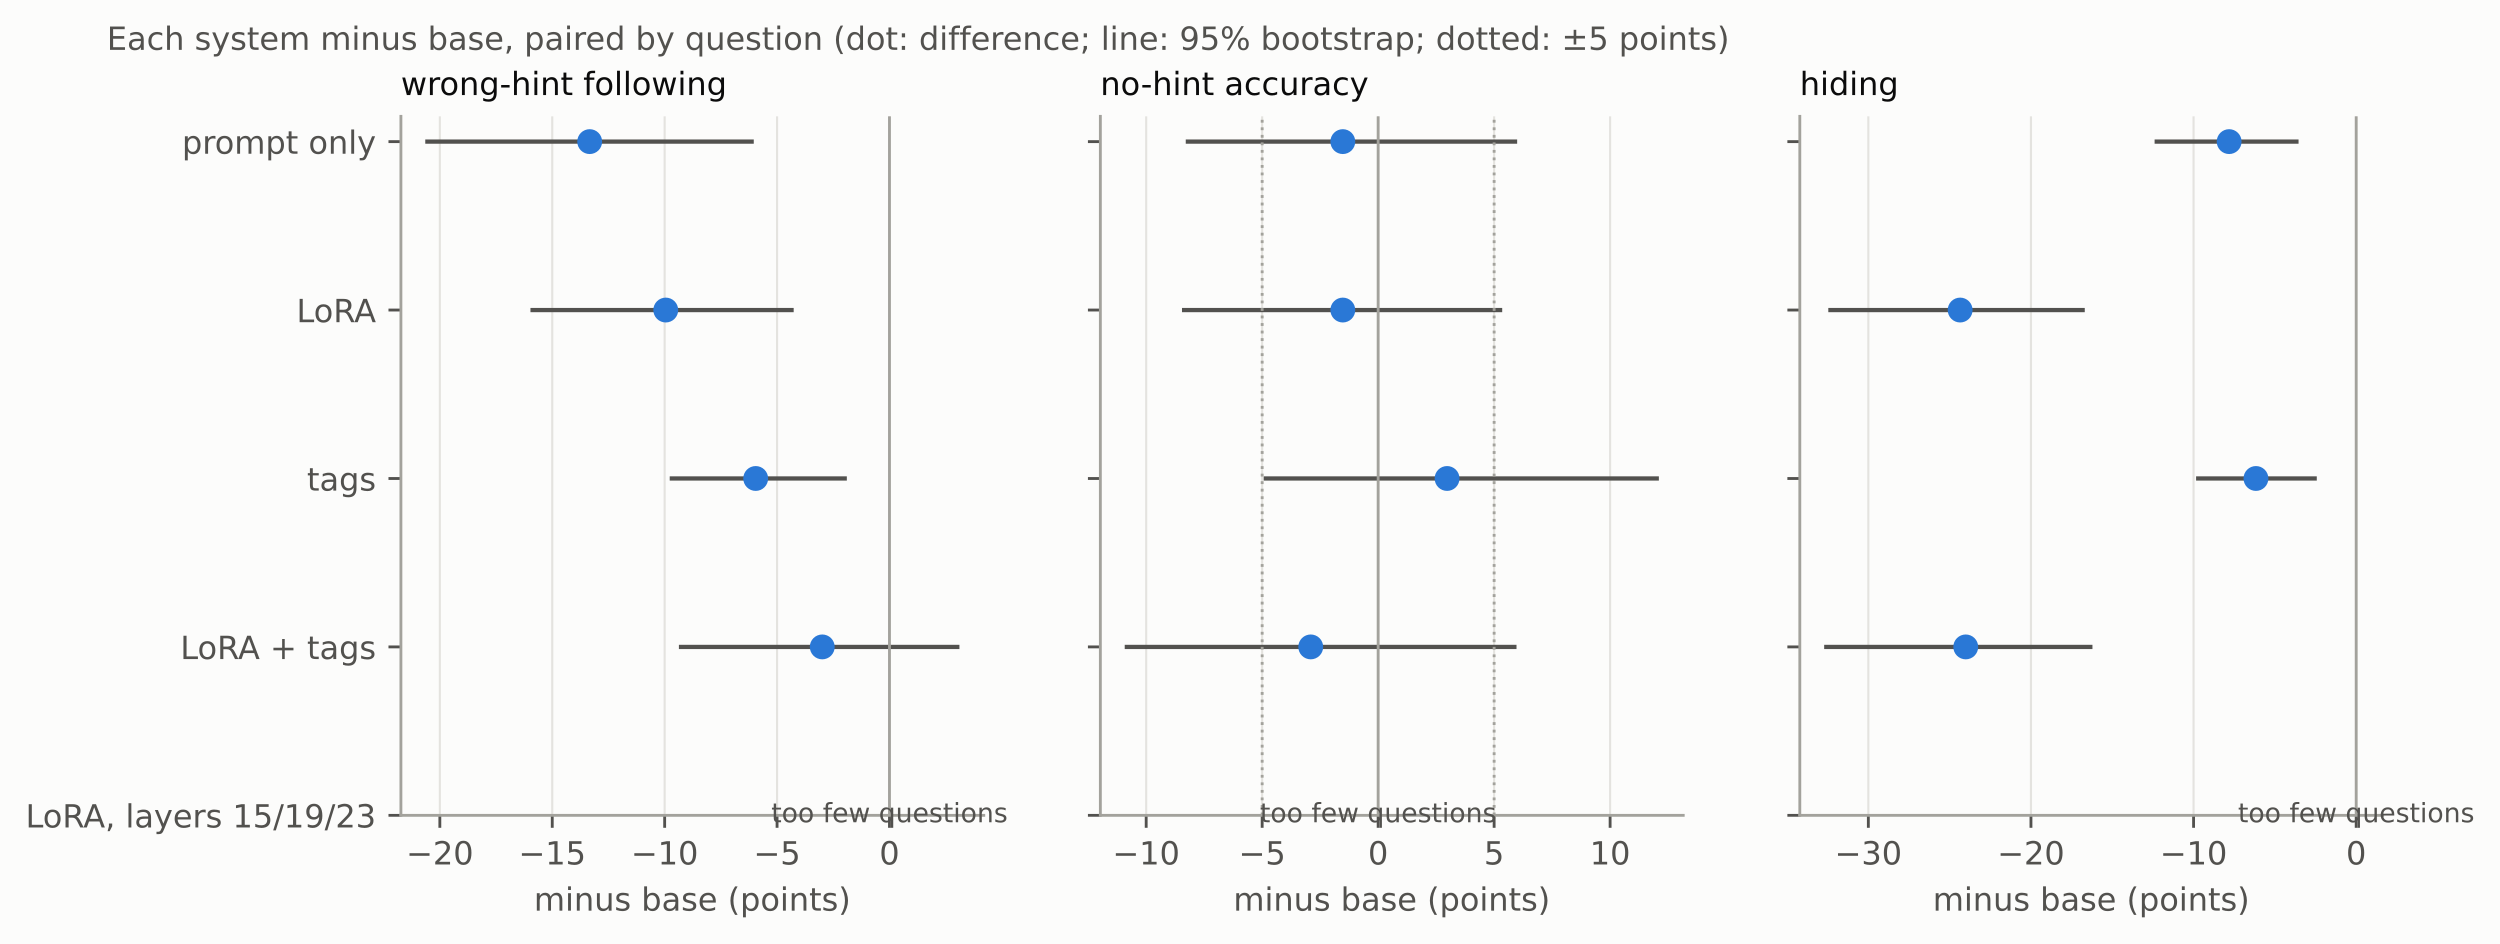
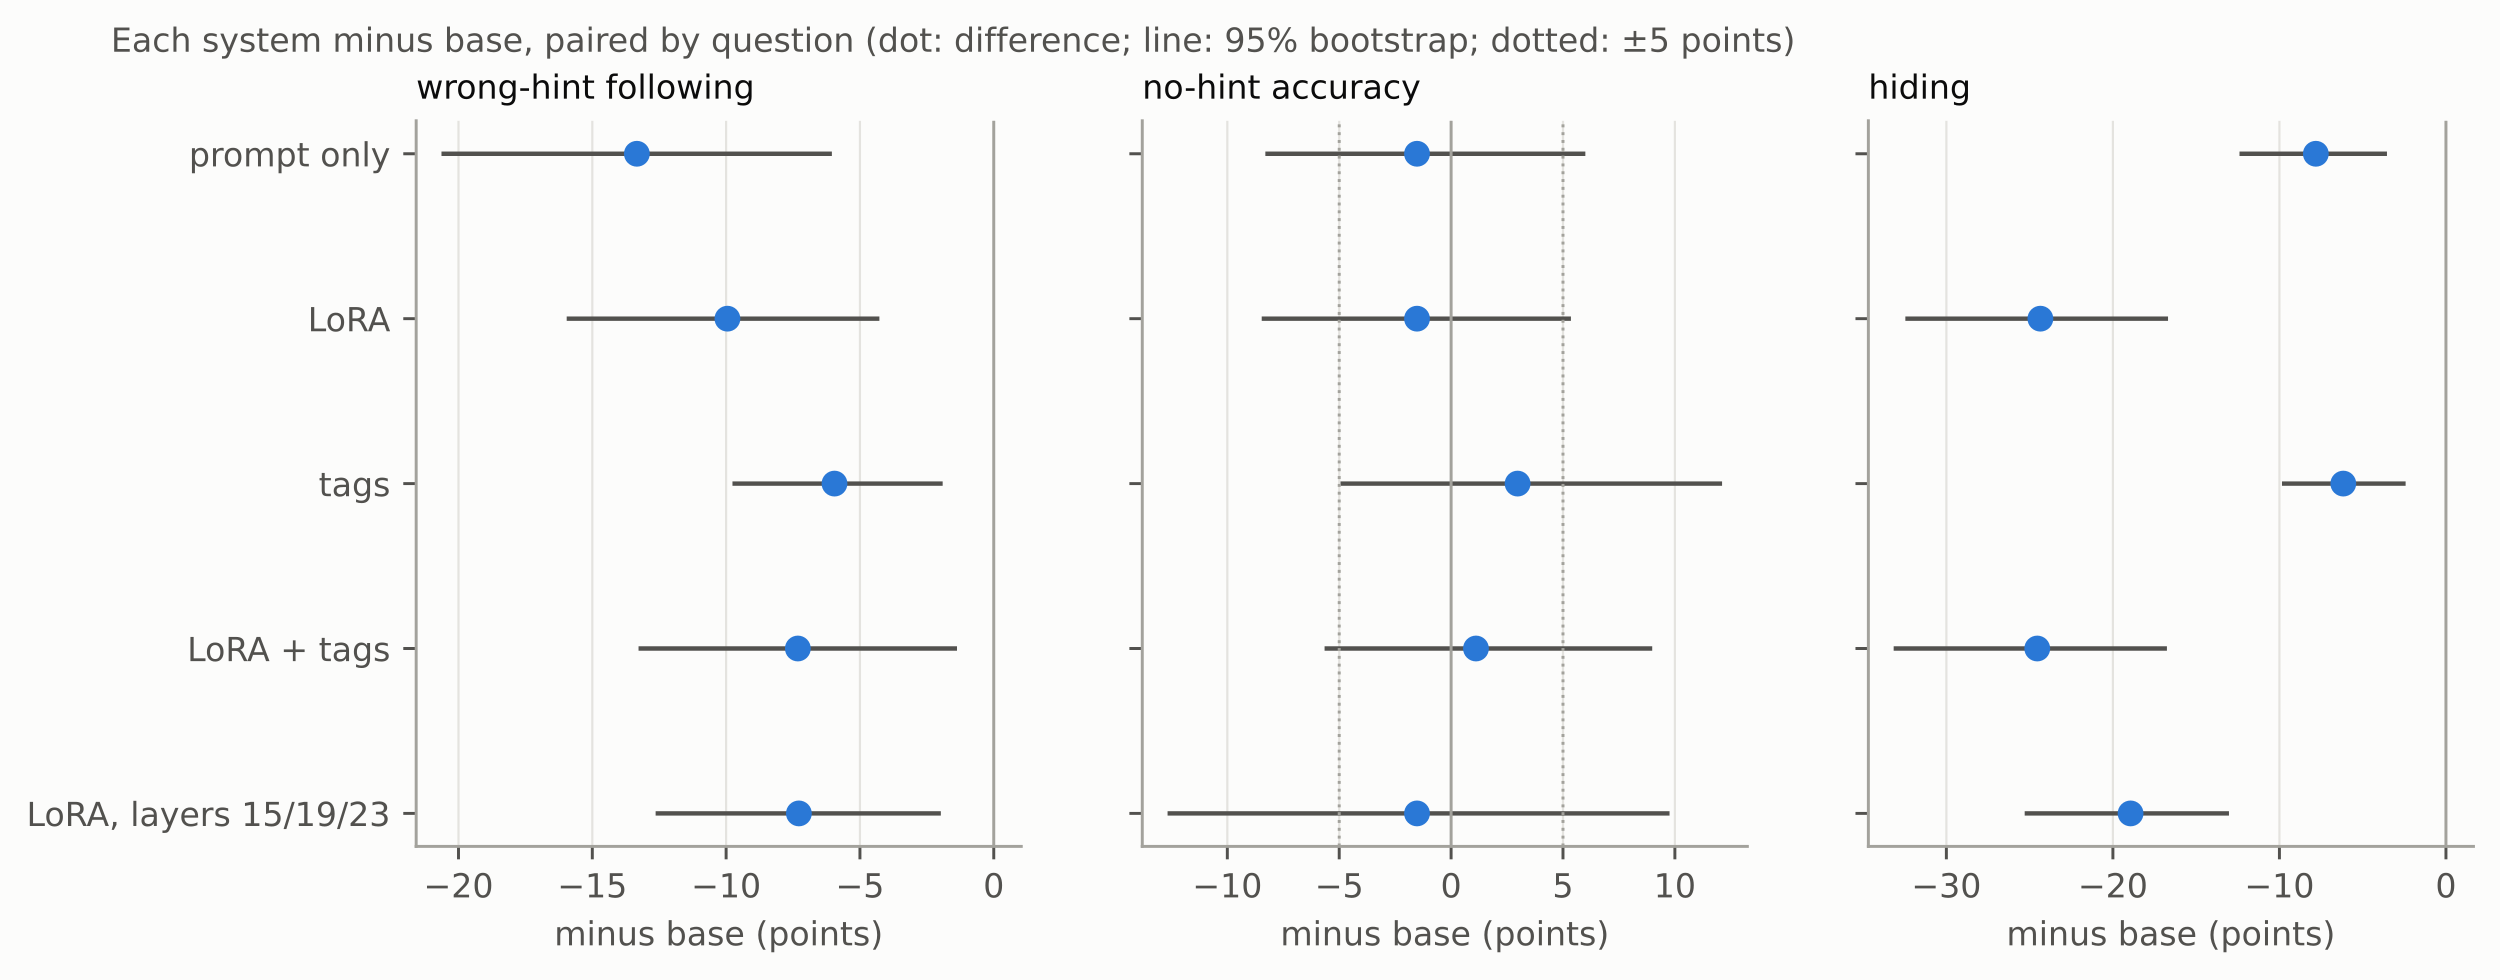
- <svg xmlns="http://www.w3.org/2000/svg" xmlns:xlink="http://www.w3.org/1999/xlink" width="703.913pt" height="265.773pt" viewBox="0 0 703.913 265.773" version="1.1">
+ <svg xmlns="http://www.w3.org/2000/svg" xmlns:xlink="http://www.w3.org/1999/xlink" width="678.081pt" height="265.773pt" viewBox="0 0 678.081 265.773" version="1.1">
  <defs>
    <style type="text/css">*{stroke-linejoin: round; stroke-linecap: butt}</style>
  </defs>
  <g id="figure_1">
    <g id="patch_1">
-       <path d="M 0 265.773  L 703.913 265.773  L 703.913 0  L 0 0  z " style="fill: #fcfcfb" />
+       <path d="M 0 265.773  L 678.081 265.773  L 678.081 0  L 0 0  z " style="fill: #fcfcfb" />
    </g>
    <g id="axes_1">
      <g id="patch_2">
        <path d="M 112.881 229.572  L 276.998 229.572  L 276.998 32.76  L 112.881 32.76  z " style="fill: #fcfcfb" />
      </g>
      <g id="matplotlib.axis_1">
        <g id="xtick_1">
          <g id="line2d_1">
-             <path d="M 123.844 229.572  L 123.844 32.76  " clip-path="url(#pb7aa88b17f)" style="fill: none; stroke: #e4e3df; stroke-width: 0.6; stroke-linecap: square" />
+             <path d="M 124.358 229.572  L 124.358 32.76  " clip-path="url(#p4df105e788)" style="fill: none; stroke: #e4e3df; stroke-width: 0.6; stroke-linecap: square" />
          </g>
          <g id="line2d_2">
            <defs>
-               <path id="m85cf3bee55" d="M 0 0  L 0 3.5  " style="stroke: #52514e; stroke-width: 0.8" />
+               <path id="m7e47119c41" d="M 0 0  L 0 3.5  " style="stroke: #52514e; stroke-width: 0.8" />
            </defs>
            <g>
-               <use xlink:href="#m85cf3bee55" x="123.844" y="229.572" style="fill: #52514e; stroke: #52514e; stroke-width: 0.8" />
+               <use xlink:href="#m7e47119c41" x="124.358" y="229.572" style="fill: #52514e; stroke: #52514e; stroke-width: 0.8" />
            </g>
          </g>
          <g id="text_1">
-             <text style="font-size: 9px; font-family: 'DejaVu Sans', 'Bitstream Vera Sans', 'Computer Modern Sans Serif', 'Lucida Grande', 'Verdana', 'Geneva', 'Lucid', 'Arial', 'Helvetica', 'Avant Garde', sans-serif; text-anchor: middle; fill: #52514e" x="123.844" y="243.41" transform="rotate(-0 123.8437 243.4099)">−20</text>
+             <text style="font-size: 9px; font-family: 'DejaVu Sans', 'Bitstream Vera Sans', 'Computer Modern Sans Serif', 'Lucida Grande', 'Verdana', 'Geneva', 'Lucid', 'Arial', 'Helvetica', 'Avant Garde', sans-serif; text-anchor: middle; fill: #52514e" x="124.358" y="243.41" transform="rotate(-0 124.3578 243.4099)">−20</text>
          </g>
        </g>
        <g id="xtick_2">
          <g id="line2d_3">
-             <path d="M 155.494 229.572  L 155.494 32.76  " clip-path="url(#pb7aa88b17f)" style="fill: none; stroke: #e4e3df; stroke-width: 0.6; stroke-linecap: square" />
+             <path d="M 160.653 229.572  L 160.653 32.76  " clip-path="url(#p4df105e788)" style="fill: none; stroke: #e4e3df; stroke-width: 0.6; stroke-linecap: square" />
          </g>
          <g id="line2d_4">
            <g>
-               <use xlink:href="#m85cf3bee55" x="155.494" y="229.572" style="fill: #52514e; stroke: #52514e; stroke-width: 0.8" />
+               <use xlink:href="#m7e47119c41" x="160.653" y="229.572" style="fill: #52514e; stroke: #52514e; stroke-width: 0.8" />
            </g>
          </g>
          <g id="text_2">
-             <text style="font-size: 9px; font-family: 'DejaVu Sans', 'Bitstream Vera Sans', 'Computer Modern Sans Serif', 'Lucida Grande', 'Verdana', 'Geneva', 'Lucid', 'Arial', 'Helvetica', 'Avant Garde', sans-serif; text-anchor: middle; fill: #52514e" x="155.494" y="243.41" transform="rotate(-0 155.4938 243.4099)">−15</text>
+             <text style="font-size: 9px; font-family: 'DejaVu Sans', 'Bitstream Vera Sans', 'Computer Modern Sans Serif', 'Lucida Grande', 'Verdana', 'Geneva', 'Lucid', 'Arial', 'Helvetica', 'Avant Garde', sans-serif; text-anchor: middle; fill: #52514e" x="160.653" y="243.41" transform="rotate(-0 160.653 243.4099)">−15</text>
          </g>
        </g>
        <g id="xtick_3">
          <g id="line2d_5">
-             <path d="M 187.144 229.572  L 187.144 32.76  " clip-path="url(#pb7aa88b17f)" style="fill: none; stroke: #e4e3df; stroke-width: 0.6; stroke-linecap: square" />
+             <path d="M 196.948 229.572  L 196.948 32.76  " clip-path="url(#p4df105e788)" style="fill: none; stroke: #e4e3df; stroke-width: 0.6; stroke-linecap: square" />
          </g>
          <g id="line2d_6">
            <g>
-               <use xlink:href="#m85cf3bee55" x="187.144" y="229.572" style="fill: #52514e; stroke: #52514e; stroke-width: 0.8" />
+               <use xlink:href="#m7e47119c41" x="196.948" y="229.572" style="fill: #52514e; stroke: #52514e; stroke-width: 0.8" />
            </g>
          </g>
          <g id="text_3">
-             <text style="font-size: 9px; font-family: 'DejaVu Sans', 'Bitstream Vera Sans', 'Computer Modern Sans Serif', 'Lucida Grande', 'Verdana', 'Geneva', 'Lucid', 'Arial', 'Helvetica', 'Avant Garde', sans-serif; text-anchor: middle; fill: #52514e" x="187.144" y="243.41" transform="rotate(-0 187.144 243.4099)">−10</text>
+             <text style="font-size: 9px; font-family: 'DejaVu Sans', 'Bitstream Vera Sans', 'Computer Modern Sans Serif', 'Lucida Grande', 'Verdana', 'Geneva', 'Lucid', 'Arial', 'Helvetica', 'Avant Garde', sans-serif; text-anchor: middle; fill: #52514e" x="196.948" y="243.41" transform="rotate(-0 196.9482 243.4099)">−10</text>
          </g>
        </g>
        <g id="xtick_4">
          <g id="line2d_7">
-             <path d="M 218.794 229.572  L 218.794 32.76  " clip-path="url(#pb7aa88b17f)" style="fill: none; stroke: #e4e3df; stroke-width: 0.6; stroke-linecap: square" />
+             <path d="M 233.243 229.572  L 233.243 32.76  " clip-path="url(#p4df105e788)" style="fill: none; stroke: #e4e3df; stroke-width: 0.6; stroke-linecap: square" />
          </g>
          <g id="line2d_8">
            <g>
-               <use xlink:href="#m85cf3bee55" x="218.794" y="229.572" style="fill: #52514e; stroke: #52514e; stroke-width: 0.8" />
+               <use xlink:href="#m7e47119c41" x="233.243" y="229.572" style="fill: #52514e; stroke: #52514e; stroke-width: 0.8" />
            </g>
          </g>
          <g id="text_4">
-             <text style="font-size: 9px; font-family: 'DejaVu Sans', 'Bitstream Vera Sans', 'Computer Modern Sans Serif', 'Lucida Grande', 'Verdana', 'Geneva', 'Lucid', 'Arial', 'Helvetica', 'Avant Garde', sans-serif; text-anchor: middle; fill: #52514e" x="218.794" y="243.41" transform="rotate(-0 218.7942 243.4099)">−5</text>
+             <text style="font-size: 9px; font-family: 'DejaVu Sans', 'Bitstream Vera Sans', 'Computer Modern Sans Serif', 'Lucida Grande', 'Verdana', 'Geneva', 'Lucid', 'Arial', 'Helvetica', 'Avant Garde', sans-serif; text-anchor: middle; fill: #52514e" x="233.243" y="243.41" transform="rotate(-0 233.2433 243.4099)">−5</text>
          </g>
        </g>
        <g id="xtick_5">
          <g id="line2d_9">
-             <path d="M 250.444 229.572  L 250.444 32.76  " clip-path="url(#pb7aa88b17f)" style="fill: none; stroke: #e4e3df; stroke-width: 0.6; stroke-linecap: square" />
+             <path d="M 269.539 229.572  L 269.539 32.76  " clip-path="url(#p4df105e788)" style="fill: none; stroke: #e4e3df; stroke-width: 0.6; stroke-linecap: square" />
          </g>
          <g id="line2d_10">
            <g>
-               <use xlink:href="#m85cf3bee55" x="250.444" y="229.572" style="fill: #52514e; stroke: #52514e; stroke-width: 0.8" />
+               <use xlink:href="#m7e47119c41" x="269.539" y="229.572" style="fill: #52514e; stroke: #52514e; stroke-width: 0.8" />
            </g>
          </g>
          <g id="text_5">
-             <text style="font-size: 9px; font-family: 'DejaVu Sans', 'Bitstream Vera Sans', 'Computer Modern Sans Serif', 'Lucida Grande', 'Verdana', 'Geneva', 'Lucid', 'Arial', 'Helvetica', 'Avant Garde', sans-serif; text-anchor: middle; fill: #52514e" x="250.444" y="243.41" transform="rotate(-0 250.4443 243.4099)">0</text>
+             <text style="font-size: 9px; font-family: 'DejaVu Sans', 'Bitstream Vera Sans', 'Computer Modern Sans Serif', 'Lucida Grande', 'Verdana', 'Geneva', 'Lucid', 'Arial', 'Helvetica', 'Avant Garde', sans-serif; text-anchor: middle; fill: #52514e" x="269.539" y="243.41" transform="rotate(-0 269.5385 243.4099)">0</text>
          </g>
        </g>
        <g id="text_6">
          <text style="font-size: 9px; font-family: 'DejaVu Sans', 'Bitstream Vera Sans', 'Computer Modern Sans Serif', 'Lucida Grande', 'Verdana', 'Geneva', 'Lucid', 'Arial', 'Helvetica', 'Avant Garde', sans-serif; text-anchor: middle; fill: #52514e" x="194.94" y="256.411" transform="rotate(-0 194.9396 256.4106)">minus base (points)</text>
        </g>
      </g>
      <g id="matplotlib.axis_2">
        <g id="ytick_1">
          <g id="line2d_11">
            <defs>
-               <path id="mdbeacfb523" d="M 0 0  L -3.5 0  " style="stroke: #52514e; stroke-width: 0.8" />
+               <path id="m4e3cf80c60" d="M 0 0  L -3.5 0  " style="stroke: #52514e; stroke-width: 0.8" />
            </defs>
            <g>
-               <use xlink:href="#mdbeacfb523" x="112.881" y="39.874" style="fill: #52514e; stroke: #52514e; stroke-width: 0.8" />
+               <use xlink:href="#m4e3cf80c60" x="112.881" y="41.706" style="fill: #52514e; stroke: #52514e; stroke-width: 0.8" />
            </g>
          </g>
          <g id="text_7">
-             <text style="font-size: 9px; font-family: 'DejaVu Sans', 'Bitstream Vera Sans', 'Computer Modern Sans Serif', 'Lucida Grande', 'Verdana', 'Geneva', 'Lucid', 'Arial', 'Helvetica', 'Avant Garde', sans-serif; text-anchor: end; fill: #52514e" x="105.881" y="43.293" transform="rotate(-0 105.8808 43.29298)">prompt only</text>
+             <text style="font-size: 9px; font-family: 'DejaVu Sans', 'Bitstream Vera Sans', 'Computer Modern Sans Serif', 'Lucida Grande', 'Verdana', 'Geneva', 'Lucid', 'Arial', 'Helvetica', 'Avant Garde', sans-serif; text-anchor: end; fill: #52514e" x="105.881" y="45.125" transform="rotate(-0 105.8808 45.1253)">prompt only</text>
          </g>
        </g>
        <g id="ytick_2">
          <g id="line2d_12">
            <g>
-               <use xlink:href="#mdbeacfb523" x="112.881" y="87.298" style="fill: #52514e; stroke: #52514e; stroke-width: 0.8" />
+               <use xlink:href="#m4e3cf80c60" x="112.881" y="86.436" style="fill: #52514e; stroke: #52514e; stroke-width: 0.8" />
            </g>
          </g>
          <g id="text_8">
-             <text style="font-size: 9px; font-family: 'DejaVu Sans', 'Bitstream Vera Sans', 'Computer Modern Sans Serif', 'Lucida Grande', 'Verdana', 'Geneva', 'Lucid', 'Arial', 'Helvetica', 'Avant Garde', sans-serif; text-anchor: end; fill: #52514e" x="105.881" y="90.717" transform="rotate(-0 105.8808 90.71721)">LoRA</text>
+             <text style="font-size: 9px; font-family: 'DejaVu Sans', 'Bitstream Vera Sans', 'Computer Modern Sans Serif', 'Lucida Grande', 'Verdana', 'Geneva', 'Lucid', 'Arial', 'Helvetica', 'Avant Garde', sans-serif; text-anchor: end; fill: #52514e" x="105.881" y="89.855" transform="rotate(-0 105.8808 89.85495)">LoRA</text>
          </g>
        </g>
        <g id="ytick_3">
          <g id="line2d_13">
            <g>
-               <use xlink:href="#mdbeacfb523" x="112.881" y="134.723" style="fill: #52514e; stroke: #52514e; stroke-width: 0.8" />
+               <use xlink:href="#m4e3cf80c60" x="112.881" y="131.166" style="fill: #52514e; stroke: #52514e; stroke-width: 0.8" />
            </g>
          </g>
          <g id="text_9">
-             <text style="font-size: 9px; font-family: 'DejaVu Sans', 'Bitstream Vera Sans', 'Computer Modern Sans Serif', 'Lucida Grande', 'Verdana', 'Geneva', 'Lucid', 'Arial', 'Helvetica', 'Avant Garde', sans-serif; text-anchor: end; fill: #52514e" x="105.881" y="138.142" transform="rotate(-0 105.8808 138.1418)">tags</text>
+             <text style="font-size: 9px; font-family: 'DejaVu Sans', 'Bitstream Vera Sans', 'Computer Modern Sans Serif', 'Lucida Grande', 'Verdana', 'Geneva', 'Lucid', 'Arial', 'Helvetica', 'Avant Garde', sans-serif; text-anchor: end; fill: #52514e" x="105.881" y="134.585" transform="rotate(-0 105.8808 134.5849)">tags</text>
          </g>
        </g>
        <g id="ytick_4">
          <g id="line2d_14">
            <g>
-               <use xlink:href="#mdbeacfb523" x="112.881" y="182.147" style="fill: #52514e; stroke: #52514e; stroke-width: 0.8" />
+               <use xlink:href="#m4e3cf80c60" x="112.881" y="175.896" style="fill: #52514e; stroke: #52514e; stroke-width: 0.8" />
            </g>
          </g>
          <g id="text_10">
-             <text style="font-size: 9px; font-family: 'DejaVu Sans', 'Bitstream Vera Sans', 'Computer Modern Sans Serif', 'Lucida Grande', 'Verdana', 'Geneva', 'Lucid', 'Arial', 'Helvetica', 'Avant Garde', sans-serif; text-anchor: end; fill: #52514e" x="105.881" y="185.566" transform="rotate(-0 105.8808 185.5664)">LoRA + tags</text>
+             <text style="font-size: 9px; font-family: 'DejaVu Sans', 'Bitstream Vera Sans', 'Computer Modern Sans Serif', 'Lucida Grande', 'Verdana', 'Geneva', 'Lucid', 'Arial', 'Helvetica', 'Avant Garde', sans-serif; text-anchor: end; fill: #52514e" x="105.881" y="179.315" transform="rotate(-0 105.8808 179.3149)">LoRA + tags</text>
          </g>
        </g>
        <g id="ytick_5">
          <g id="line2d_15">
            <g>
-               <use xlink:href="#mdbeacfb523" x="112.881" y="229.572" style="fill: #52514e; stroke: #52514e; stroke-width: 0.8" />
+               <use xlink:href="#m4e3cf80c60" x="112.881" y="220.626" style="fill: #52514e; stroke: #52514e; stroke-width: 0.8" />
            </g>
          </g>
          <g id="text_11">
-             <text style="font-size: 9px; font-family: 'DejaVu Sans', 'Bitstream Vera Sans', 'Computer Modern Sans Serif', 'Lucida Grande', 'Verdana', 'Geneva', 'Lucid', 'Arial', 'Helvetica', 'Avant Garde', sans-serif; text-anchor: end; fill: #52514e" x="105.881" y="232.991" transform="rotate(-0 105.8808 232.9913)">LoRA, layers 15/19/23</text>
+             <text style="font-size: 9px; font-family: 'DejaVu Sans', 'Bitstream Vera Sans', 'Computer Modern Sans Serif', 'Lucida Grande', 'Verdana', 'Geneva', 'Lucid', 'Arial', 'Helvetica', 'Avant Garde', sans-serif; text-anchor: end; fill: #52514e" x="105.881" y="224.045" transform="rotate(-0 105.8808 224.0453)">LoRA, layers 15/19/23</text>
          </g>
        </g>
      </g>
      <g id="line2d_16">
-         <path d="M 120.341 39.874  L 211.634 39.874  " clip-path="url(#pb7aa88b17f)" style="fill: none; stroke: #52514e; stroke-width: 1.2; stroke-linecap: square" />
+         <path d="M 120.341 41.706  L 225.032 41.706  " clip-path="url(#p4df105e788)" style="fill: none; stroke: #52514e; stroke-width: 1.2; stroke-linecap: square" />
      </g>
      <g id="line2d_17">
        <defs>
-           <path id="m7f5aaf0974" d="M 0 3  C 0.796 3 1.559 2.684 2.121 2.121  C 2.684 1.559 3 0.796 3 0  C 3 -0.796 2.684 -1.559 2.121 -2.121  C 1.559 -2.684 0.796 -3 0 -3  C -0.796 -3 -1.559 -2.684 -2.121 -2.121  C -2.684 -1.559 -3 -0.796 -3 0  C -3 0.796 -2.684 1.559 -2.121 2.121  C -1.559 2.684 -0.796 3 0 3  z " style="stroke: #2a78d6" />
+           <path id="m7ed20bcfad" d="M 0 3  C 0.796 3 1.559 2.684 2.121 2.121  C 2.684 1.559 3 0.796 3 0  C 3 -0.796 2.684 -1.559 2.121 -2.121  C 1.559 -2.684 0.796 -3 0 -3  C -0.796 -3 -1.559 -2.684 -2.121 -2.121  C -2.684 -1.559 -3 -0.796 -3 0  C -3 0.796 -2.684 1.559 -2.121 2.121  C -1.559 2.684 -0.796 3 0 3  z " style="stroke: #2a78d6" />
        </defs>
-         <g clip-path="url(#pb7aa88b17f)">
-           <use xlink:href="#m7f5aaf0974" x="166.036" y="39.874" style="fill: #2a78d6; stroke: #2a78d6" />
+         <g clip-path="url(#p4df105e788)">
+           <use xlink:href="#m7ed20bcfad" x="172.743" y="41.706" style="fill: #2a78d6; stroke: #2a78d6" />
        </g>
      </g>
      <g id="line2d_18">
-         <path d="M 149.958 87.298  L 222.872 87.298  " clip-path="url(#pb7aa88b17f)" style="fill: none; stroke: #52514e; stroke-width: 1.2; stroke-linecap: square" />
+         <path d="M 154.305 86.436  L 237.92 86.436  " clip-path="url(#p4df105e788)" style="fill: none; stroke: #52514e; stroke-width: 1.2; stroke-linecap: square" />
      </g>
      <g id="line2d_19">
-         <g clip-path="url(#pb7aa88b17f)">
-           <use xlink:href="#m7f5aaf0974" x="187.454" y="87.298" style="fill: #2a78d6; stroke: #2a78d6" />
+         <g clip-path="url(#p4df105e788)">
+           <use xlink:href="#m7ed20bcfad" x="197.303" y="86.436" style="fill: #2a78d6; stroke: #2a78d6" />
        </g>
      </g>
      <g id="line2d_20">
-         <path d="M 189.167 134.723  L 237.838 134.723  " clip-path="url(#pb7aa88b17f)" style="fill: none; stroke: #52514e; stroke-width: 1.2; stroke-linecap: square" />
+         <path d="M 199.268 131.166  L 255.082 131.166  " clip-path="url(#p4df105e788)" style="fill: none; stroke: #52514e; stroke-width: 1.2; stroke-linecap: square" />
      </g>
      <g id="line2d_21">
-         <g clip-path="url(#pb7aa88b17f)">
-           <use xlink:href="#m7f5aaf0974" x="212.777" y="134.723" style="fill: #2a78d6; stroke: #2a78d6" />
+         <g clip-path="url(#p4df105e788)">
+           <use xlink:href="#m7ed20bcfad" x="226.343" y="131.166" style="fill: #2a78d6; stroke: #2a78d6" />
        </g>
      </g>
      <g id="line2d_22">
-         <path d="M 191.756 182.147  L 269.539 182.147  " clip-path="url(#pb7aa88b17f)" style="fill: none; stroke: #52514e; stroke-width: 1.2; stroke-linecap: square" />
+         <path d="M 173.793 175.896  L 258.97 175.896  " clip-path="url(#p4df105e788)" style="fill: none; stroke: #52514e; stroke-width: 1.2; stroke-linecap: square" />
      </g>
      <g id="line2d_23">
-         <g clip-path="url(#pb7aa88b17f)">
-           <use xlink:href="#m7f5aaf0974" x="231.519" y="182.147" style="fill: #2a78d6; stroke: #2a78d6" />
+         <g clip-path="url(#p4df105e788)">
+           <use xlink:href="#m7ed20bcfad" x="216.406" y="175.896" style="fill: #2a78d6; stroke: #2a78d6" />
        </g>
      </g>
      <g id="line2d_24">
-         <path d="M 250.444 229.572  L 250.444 32.76  " clip-path="url(#pb7aa88b17f)" style="fill: none; stroke: #a3a29c; stroke-width: 0.8; stroke-linecap: square" />
+         <path d="M 178.425 220.626  L 254.585 220.626  " clip-path="url(#p4df105e788)" style="fill: none; stroke: #52514e; stroke-width: 1.2; stroke-linecap: square" />
+       </g>
+       <g id="line2d_25">
+         <g clip-path="url(#p4df105e788)">
+           <use xlink:href="#m7ed20bcfad" x="216.687" y="220.626" style="fill: #2a78d6; stroke: #2a78d6" />
+         </g>
+       </g>
+       <g id="line2d_26">
+         <path d="M 269.539 229.572  L 269.539 32.76  " clip-path="url(#p4df105e788)" style="fill: none; stroke: #a3a29c; stroke-width: 0.8; stroke-linecap: square" />
      </g>
      <g id="patch_3">
        <path d="M 112.881 229.572  L 112.881 32.76  " style="fill: none; stroke: #a3a29c; stroke-width: 0.8; stroke-linejoin: miter; stroke-linecap: square" />
      </g>
      <g id="patch_4">
        <path d="M 112.881 229.572  L 276.998 229.572  " style="fill: none; stroke: #a3a29c; stroke-width: 0.8; stroke-linejoin: miter; stroke-linecap: square" />
      </g>
      <g id="text_12">
-         <text style="font-size: 7.5px; font-family: 'DejaVu Sans', 'Bitstream Vera Sans', 'Computer Modern Sans Serif', 'Lucida Grande', 'Verdana', 'Geneva', 'Lucid', 'Arial', 'Helvetica', 'Avant Garde', sans-serif; text-anchor: middle; fill: #52514e" x="250.444" y="231.521" transform="rotate(-0 250.4443 231.5205)">too few questions</text>
-       </g>
-       <g id="text_13">
        <text style="font-size: 9px; font-family: 'DejaVu Sans', 'Bitstream Vera Sans', 'Computer Modern Sans Serif', 'Lucida Grande', 'Verdana', 'Geneva', 'Lucid', 'Arial', 'Helvetica', 'Avant Garde', sans-serif; text-anchor: start; fill: #0b0b0b" x="112.881" y="26.76" transform="rotate(-0 112.8808 26.76)">wrong-hint following</text>
      </g>
    </g>
    <g id="axes_2">
      <g id="patch_5">
        <path d="M 309.822 229.572  L 473.94 229.572  L 473.94 32.76  L 309.822 32.76  z " style="fill: #fcfcfb" />
      </g>
      <g id="matplotlib.axis_3">
        <g id="xtick_6">
-           <g id="line2d_25">
-             <path d="M 322.725 229.572  L 322.725 32.76  " clip-path="url(#p45c577cd2d)" style="fill: none; stroke: #e4e3df; stroke-width: 0.6; stroke-linecap: square" />
-           </g>
-           <g id="line2d_26">
-             <g>
-               <use xlink:href="#m85cf3bee55" x="322.725" y="229.572" style="fill: #52514e; stroke: #52514e; stroke-width: 0.8" />
+           <g id="line2d_27">
+             <path d="M 332.891 229.572  L 332.891 32.76  " clip-path="url(#pd6c7efe07d)" style="fill: none; stroke: #e4e3df; stroke-width: 0.6; stroke-linecap: square" />
+           </g>
+           <g id="line2d_28">
+             <g>
+               <use xlink:href="#m7e47119c41" x="332.891" y="229.572" style="fill: #52514e; stroke: #52514e; stroke-width: 0.8" />
+             </g>
+           </g>
+           <g id="text_13">
+             <text style="font-size: 9px; font-family: 'DejaVu Sans', 'Bitstream Vera Sans', 'Computer Modern Sans Serif', 'Lucida Grande', 'Verdana', 'Geneva', 'Lucid', 'Arial', 'Helvetica', 'Avant Garde', sans-serif; text-anchor: middle; fill: #52514e" x="332.891" y="243.41" transform="rotate(-0 332.8912 243.4099)">−10</text>
+           </g>
+         </g>
+         <g id="xtick_7">
+           <g id="line2d_29">
+             <path d="M 363.238 229.572  L 363.238 32.76  " clip-path="url(#pd6c7efe07d)" style="fill: none; stroke: #e4e3df; stroke-width: 0.6; stroke-linecap: square" />
+           </g>
+           <g id="line2d_30">
+             <g>
+               <use xlink:href="#m7e47119c41" x="363.238" y="229.572" style="fill: #52514e; stroke: #52514e; stroke-width: 0.8" />
            </g>
          </g>
          <g id="text_14">
-             <text style="font-size: 9px; font-family: 'DejaVu Sans', 'Bitstream Vera Sans', 'Computer Modern Sans Serif', 'Lucida Grande', 'Verdana', 'Geneva', 'Lucid', 'Arial', 'Helvetica', 'Avant Garde', sans-serif; text-anchor: middle; fill: #52514e" x="322.725" y="243.41" transform="rotate(-0 322.7246 243.4099)">−10</text>
-           </g>
-         </g>
-         <g id="xtick_7">
-           <g id="line2d_27">
-             <path d="M 355.381 229.572  L 355.381 32.76  " clip-path="url(#p45c577cd2d)" style="fill: none; stroke: #e4e3df; stroke-width: 0.6; stroke-linecap: square" />
-           </g>
-           <g id="line2d_28">
-             <g>
-               <use xlink:href="#m85cf3bee55" x="355.381" y="229.572" style="fill: #52514e; stroke: #52514e; stroke-width: 0.8" />
+             <text style="font-size: 9px; font-family: 'DejaVu Sans', 'Bitstream Vera Sans', 'Computer Modern Sans Serif', 'Lucida Grande', 'Verdana', 'Geneva', 'Lucid', 'Arial', 'Helvetica', 'Avant Garde', sans-serif; text-anchor: middle; fill: #52514e" x="363.238" y="243.41" transform="rotate(-0 363.2384 243.4099)">−5</text>
+           </g>
+         </g>
+         <g id="xtick_8">
+           <g id="line2d_31">
+             <path d="M 393.586 229.572  L 393.586 32.76  " clip-path="url(#pd6c7efe07d)" style="fill: none; stroke: #e4e3df; stroke-width: 0.6; stroke-linecap: square" />
+           </g>
+           <g id="line2d_32">
+             <g>
+               <use xlink:href="#m7e47119c41" x="393.586" y="229.572" style="fill: #52514e; stroke: #52514e; stroke-width: 0.8" />
            </g>
          </g>
          <g id="text_15">
-             <text style="font-size: 9px; font-family: 'DejaVu Sans', 'Bitstream Vera Sans', 'Computer Modern Sans Serif', 'Lucida Grande', 'Verdana', 'Geneva', 'Lucid', 'Arial', 'Helvetica', 'Avant Garde', sans-serif; text-anchor: middle; fill: #52514e" x="355.381" y="243.41" transform="rotate(-0 355.3814 243.4099)">−5</text>
-           </g>
-         </g>
-         <g id="xtick_8">
-           <g id="line2d_29">
-             <path d="M 388.038 229.572  L 388.038 32.76  " clip-path="url(#p45c577cd2d)" style="fill: none; stroke: #e4e3df; stroke-width: 0.6; stroke-linecap: square" />
-           </g>
-           <g id="line2d_30">
-             <g>
-               <use xlink:href="#m85cf3bee55" x="388.038" y="229.572" style="fill: #52514e; stroke: #52514e; stroke-width: 0.8" />
+             <text style="font-size: 9px; font-family: 'DejaVu Sans', 'Bitstream Vera Sans', 'Computer Modern Sans Serif', 'Lucida Grande', 'Verdana', 'Geneva', 'Lucid', 'Arial', 'Helvetica', 'Avant Garde', sans-serif; text-anchor: middle; fill: #52514e" x="393.586" y="243.41" transform="rotate(-0 393.5857 243.4099)">0</text>
+           </g>
+         </g>
+         <g id="xtick_9">
+           <g id="line2d_33">
+             <path d="M 423.933 229.572  L 423.933 32.76  " clip-path="url(#pd6c7efe07d)" style="fill: none; stroke: #e4e3df; stroke-width: 0.6; stroke-linecap: square" />
+           </g>
+           <g id="line2d_34">
+             <g>
+               <use xlink:href="#m7e47119c41" x="423.933" y="229.572" style="fill: #52514e; stroke: #52514e; stroke-width: 0.8" />
            </g>
          </g>
          <g id="text_16">
-             <text style="font-size: 9px; font-family: 'DejaVu Sans', 'Bitstream Vera Sans', 'Computer Modern Sans Serif', 'Lucida Grande', 'Verdana', 'Geneva', 'Lucid', 'Arial', 'Helvetica', 'Avant Garde', sans-serif; text-anchor: middle; fill: #52514e" x="388.038" y="243.41" transform="rotate(-0 388.0382 243.4099)">0</text>
-           </g>
-         </g>
-         <g id="xtick_9">
-           <g id="line2d_31">
-             <path d="M 420.695 229.572  L 420.695 32.76  " clip-path="url(#p45c577cd2d)" style="fill: none; stroke: #e4e3df; stroke-width: 0.6; stroke-linecap: square" />
-           </g>
-           <g id="line2d_32">
-             <g>
-               <use xlink:href="#m85cf3bee55" x="420.695" y="229.572" style="fill: #52514e; stroke: #52514e; stroke-width: 0.8" />
+             <text style="font-size: 9px; font-family: 'DejaVu Sans', 'Bitstream Vera Sans', 'Computer Modern Sans Serif', 'Lucida Grande', 'Verdana', 'Geneva', 'Lucid', 'Arial', 'Helvetica', 'Avant Garde', sans-serif; text-anchor: middle; fill: #52514e" x="423.933" y="243.41" transform="rotate(-0 423.9329 243.4099)">5</text>
+           </g>
+         </g>
+         <g id="xtick_10">
+           <g id="line2d_35">
+             <path d="M 454.28 229.572  L 454.28 32.76  " clip-path="url(#pd6c7efe07d)" style="fill: none; stroke: #e4e3df; stroke-width: 0.6; stroke-linecap: square" />
+           </g>
+           <g id="line2d_36">
+             <g>
+               <use xlink:href="#m7e47119c41" x="454.28" y="229.572" style="fill: #52514e; stroke: #52514e; stroke-width: 0.8" />
            </g>
          </g>
          <g id="text_17">
-             <text style="font-size: 9px; font-family: 'DejaVu Sans', 'Bitstream Vera Sans', 'Computer Modern Sans Serif', 'Lucida Grande', 'Verdana', 'Geneva', 'Lucid', 'Arial', 'Helvetica', 'Avant Garde', sans-serif; text-anchor: middle; fill: #52514e" x="420.695" y="243.41" transform="rotate(-0 420.695 243.4099)">5</text>
-           </g>
-         </g>
-         <g id="xtick_10">
-           <g id="line2d_33">
-             <path d="M 453.352 229.572  L 453.352 32.76  " clip-path="url(#p45c577cd2d)" style="fill: none; stroke: #e4e3df; stroke-width: 0.6; stroke-linecap: square" />
-           </g>
-           <g id="line2d_34">
-             <g>
-               <use xlink:href="#m85cf3bee55" x="453.352" y="229.572" style="fill: #52514e; stroke: #52514e; stroke-width: 0.8" />
-             </g>
-           </g>
-           <g id="text_18">
-             <text style="font-size: 9px; font-family: 'DejaVu Sans', 'Bitstream Vera Sans', 'Computer Modern Sans Serif', 'Lucida Grande', 'Verdana', 'Geneva', 'Lucid', 'Arial', 'Helvetica', 'Avant Garde', sans-serif; text-anchor: middle; fill: #52514e" x="453.352" y="243.41" transform="rotate(-0 453.3518 243.4099)">10</text>
-           </g>
-         </g>
-         <g id="text_19">
+             <text style="font-size: 9px; font-family: 'DejaVu Sans', 'Bitstream Vera Sans', 'Computer Modern Sans Serif', 'Lucida Grande', 'Verdana', 'Geneva', 'Lucid', 'Arial', 'Helvetica', 'Avant Garde', sans-serif; text-anchor: middle; fill: #52514e" x="454.28" y="243.41" transform="rotate(-0 454.2802 243.4099)">10</text>
+           </g>
+         </g>
+         <g id="text_18">
          <text style="font-size: 9px; font-family: 'DejaVu Sans', 'Bitstream Vera Sans', 'Computer Modern Sans Serif', 'Lucida Grande', 'Verdana', 'Geneva', 'Lucid', 'Arial', 'Helvetica', 'Avant Garde', sans-serif; text-anchor: middle; fill: #52514e" x="391.881" y="256.411" transform="rotate(-0 391.8808 256.4106)">minus base (points)</text>
        </g>
      </g>
      <g id="matplotlib.axis_4">
        <g id="ytick_6">
-           <g id="line2d_35">
-             <g>
-               <use xlink:href="#mdbeacfb523" x="309.822" y="39.874" style="fill: #52514e; stroke: #52514e; stroke-width: 0.8" />
+           <g id="line2d_37">
+             <g>
+               <use xlink:href="#m4e3cf80c60" x="309.822" y="41.706" style="fill: #52514e; stroke: #52514e; stroke-width: 0.8" />
            </g>
          </g>
        </g>
        <g id="ytick_7">
-           <g id="line2d_36">
-             <g>
-               <use xlink:href="#mdbeacfb523" x="309.822" y="87.298" style="fill: #52514e; stroke: #52514e; stroke-width: 0.8" />
+           <g id="line2d_38">
+             <g>
+               <use xlink:href="#m4e3cf80c60" x="309.822" y="86.436" style="fill: #52514e; stroke: #52514e; stroke-width: 0.8" />
            </g>
          </g>
        </g>
        <g id="ytick_8">
-           <g id="line2d_37">
-             <g>
-               <use xlink:href="#mdbeacfb523" x="309.822" y="134.723" style="fill: #52514e; stroke: #52514e; stroke-width: 0.8" />
+           <g id="line2d_39">
+             <g>
+               <use xlink:href="#m4e3cf80c60" x="309.822" y="131.166" style="fill: #52514e; stroke: #52514e; stroke-width: 0.8" />
            </g>
          </g>
        </g>
        <g id="ytick_9">
-           <g id="line2d_38">
-             <g>
-               <use xlink:href="#mdbeacfb523" x="309.822" y="182.147" style="fill: #52514e; stroke: #52514e; stroke-width: 0.8" />
+           <g id="line2d_40">
+             <g>
+               <use xlink:href="#m4e3cf80c60" x="309.822" y="175.896" style="fill: #52514e; stroke: #52514e; stroke-width: 0.8" />
            </g>
          </g>
        </g>
        <g id="ytick_10">
-           <g id="line2d_39">
-             <g>
-               <use xlink:href="#mdbeacfb523" x="309.822" y="229.572" style="fill: #52514e; stroke: #52514e; stroke-width: 0.8" />
-             </g>
-           </g>
-         </g>
-       </g>
-       <g id="line2d_40">
-         <path d="M 334.466 39.874  L 426.576 39.874  " clip-path="url(#p45c577cd2d)" style="fill: none; stroke: #52514e; stroke-width: 1.2; stroke-linecap: square" />
-       </g>
-       <g id="line2d_41">
-         <g clip-path="url(#p45c577cd2d)">
-           <use xlink:href="#m7f5aaf0974" x="378.09" y="39.874" style="fill: #2a78d6; stroke: #2a78d6" />
+           <g id="line2d_41">
+             <g>
+               <use xlink:href="#m4e3cf80c60" x="309.822" y="220.626" style="fill: #52514e; stroke: #52514e; stroke-width: 0.8" />
+             </g>
+           </g>
        </g>
      </g>
      <g id="line2d_42">
-         <path d="M 333.406 87.298  L 422.367 87.298  " clip-path="url(#p45c577cd2d)" style="fill: none; stroke: #52514e; stroke-width: 1.2; stroke-linecap: square" />
+         <path d="M 343.803 41.706  L 429.398 41.706  " clip-path="url(#pd6c7efe07d)" style="fill: none; stroke: #52514e; stroke-width: 1.2; stroke-linecap: square" />
      </g>
      <g id="line2d_43">
-         <g clip-path="url(#p45c577cd2d)">
-           <use xlink:href="#m7f5aaf0974" x="378.09" y="87.298" style="fill: #2a78d6; stroke: #2a78d6" />
+         <g clip-path="url(#pd6c7efe07d)">
+           <use xlink:href="#m7ed20bcfad" x="384.341" y="41.706" style="fill: #2a78d6; stroke: #2a78d6" />
        </g>
      </g>
      <g id="line2d_44">
-         <path d="M 356.401 134.723  L 466.48 134.723  " clip-path="url(#p45c577cd2d)" style="fill: none; stroke: #52514e; stroke-width: 1.2; stroke-linecap: square" />
+         <path d="M 342.817 86.436  L 425.486 86.436  " clip-path="url(#pd6c7efe07d)" style="fill: none; stroke: #52514e; stroke-width: 1.2; stroke-linecap: square" />
      </g>
      <g id="line2d_45">
-         <g clip-path="url(#p45c577cd2d)">
-           <use xlink:href="#m7f5aaf0974" x="407.445" y="134.723" style="fill: #2a78d6; stroke: #2a78d6" />
+         <g clip-path="url(#pd6c7efe07d)">
+           <use xlink:href="#m7ed20bcfad" x="384.341" y="86.436" style="fill: #2a78d6; stroke: #2a78d6" />
        </g>
      </g>
      <g id="line2d_46">
-         <path d="M 317.282 182.147  L 426.397 182.147  " clip-path="url(#p45c577cd2d)" style="fill: none; stroke: #52514e; stroke-width: 1.2; stroke-linecap: square" />
+         <path d="M 364.186 131.166  L 466.48 131.166  " clip-path="url(#pd6c7efe07d)" style="fill: none; stroke: #52514e; stroke-width: 1.2; stroke-linecap: square" />
      </g>
      <g id="line2d_47">
-         <g clip-path="url(#p45c577cd2d)">
-           <use xlink:href="#m7f5aaf0974" x="369.058" y="182.147" style="fill: #2a78d6; stroke: #2a78d6" />
+         <g clip-path="url(#pd6c7efe07d)">
+           <use xlink:href="#m7ed20bcfad" x="411.62" y="131.166" style="fill: #2a78d6; stroke: #2a78d6" />
        </g>
      </g>
      <g id="line2d_48">
-         <path d="M 388.038 229.572  L 388.038 32.76  " clip-path="url(#p45c577cd2d)" style="fill: none; stroke: #a3a29c; stroke-width: 0.8; stroke-linecap: square" />
+         <path d="M 359.867 175.896  L 447.536 175.896  " clip-path="url(#pd6c7efe07d)" style="fill: none; stroke: #52514e; stroke-width: 1.2; stroke-linecap: square" />
      </g>
      <g id="line2d_49">
-         <path d="M 355.381 229.572  L 355.381 32.76  " clip-path="url(#p45c577cd2d)" style="fill: none; stroke-dasharray: 0.8,1.32; stroke-dashoffset: 0; stroke: #a3a29c; stroke-width: 0.8" />
+         <g clip-path="url(#pd6c7efe07d)">
+           <use xlink:href="#m7ed20bcfad" x="400.33" y="175.896" style="fill: #2a78d6; stroke: #2a78d6" />
+         </g>
      </g>
      <g id="line2d_50">
-         <path d="M 420.695 229.572  L 420.695 32.76  " clip-path="url(#p45c577cd2d)" style="fill: none; stroke-dasharray: 0.8,1.32; stroke-dashoffset: 0; stroke: #a3a29c; stroke-width: 0.8" />
+         <path d="M 317.282 220.626  L 452.234 220.626  " clip-path="url(#pd6c7efe07d)" style="fill: none; stroke: #52514e; stroke-width: 1.2; stroke-linecap: square" />
+       </g>
+       <g id="line2d_51">
+         <g clip-path="url(#pd6c7efe07d)">
+           <use xlink:href="#m7ed20bcfad" x="384.341" y="220.626" style="fill: #2a78d6; stroke: #2a78d6" />
+         </g>
+       </g>
+       <g id="line2d_52">
+         <path d="M 393.586 229.572  L 393.586 32.76  " clip-path="url(#pd6c7efe07d)" style="fill: none; stroke: #a3a29c; stroke-width: 0.8; stroke-linecap: square" />
+       </g>
+       <g id="line2d_53">
+         <path d="M 363.238 229.572  L 363.238 32.76  " clip-path="url(#pd6c7efe07d)" style="fill: none; stroke-dasharray: 0.8,1.32; stroke-dashoffset: 0; stroke: #a3a29c; stroke-width: 0.8" />
+       </g>
+       <g id="line2d_54">
+         <path d="M 423.933 229.572  L 423.933 32.76  " clip-path="url(#pd6c7efe07d)" style="fill: none; stroke-dasharray: 0.8,1.32; stroke-dashoffset: 0; stroke: #a3a29c; stroke-width: 0.8" />
      </g>
      <g id="patch_6">
        <path d="M 309.822 229.572  L 309.822 32.76  " style="fill: none; stroke: #a3a29c; stroke-width: 0.8; stroke-linejoin: miter; stroke-linecap: square" />
      </g>
      <g id="patch_7">
        <path d="M 309.822 229.572  L 473.94 229.572  " style="fill: none; stroke: #a3a29c; stroke-width: 0.8; stroke-linejoin: miter; stroke-linecap: square" />
      </g>
-       <g id="text_20">
-         <text style="font-size: 7.5px; font-family: 'DejaVu Sans', 'Bitstream Vera Sans', 'Computer Modern Sans Serif', 'Lucida Grande', 'Verdana', 'Geneva', 'Lucid', 'Arial', 'Helvetica', 'Avant Garde', sans-serif; text-anchor: middle; fill: #52514e" x="388.038" y="231.521" transform="rotate(-0 388.0382 231.5205)">too few questions</text>
-       </g>
-       <g id="text_21">
+       <g id="text_19">
        <text style="font-size: 9px; font-family: 'DejaVu Sans', 'Bitstream Vera Sans', 'Computer Modern Sans Serif', 'Lucida Grande', 'Verdana', 'Geneva', 'Lucid', 'Arial', 'Helvetica', 'Avant Garde', sans-serif; text-anchor: start; fill: #0b0b0b" x="309.822" y="26.76" transform="rotate(-0 309.822 26.76)">no-hint accuracy</text>
      </g>
    </g>
    <g id="axes_3">
      <g id="patch_8">
        <path d="M 506.763 229.572  L 670.881 229.572  L 670.881 32.76  L 506.763 32.76  z " style="fill: #fcfcfb" />
      </g>
      <g id="matplotlib.axis_5">
        <g id="xtick_11">
-           <g id="line2d_51">
-             <path d="M 526.06 229.572  L 526.06 32.76  " clip-path="url(#p6b9e11ec21)" style="fill: none; stroke: #e4e3df; stroke-width: 0.6; stroke-linecap: square" />
-           </g>
-           <g id="line2d_52">
-             <g>
-               <use xlink:href="#m85cf3bee55" x="526.06" y="229.572" style="fill: #52514e; stroke: #52514e; stroke-width: 0.8" />
+           <g id="line2d_55">
+             <path d="M 527.92 229.572  L 527.92 32.76  " clip-path="url(#p45ece02175)" style="fill: none; stroke: #e4e3df; stroke-width: 0.6; stroke-linecap: square" />
+           </g>
+           <g id="line2d_56">
+             <g>
+               <use xlink:href="#m7e47119c41" x="527.92" y="229.572" style="fill: #52514e; stroke: #52514e; stroke-width: 0.8" />
+             </g>
+           </g>
+           <g id="text_20">
+             <text style="font-size: 9px; font-family: 'DejaVu Sans', 'Bitstream Vera Sans', 'Computer Modern Sans Serif', 'Lucida Grande', 'Verdana', 'Geneva', 'Lucid', 'Arial', 'Helvetica', 'Avant Garde', sans-serif; text-anchor: middle; fill: #52514e" x="527.92" y="243.41" transform="rotate(-0 527.9202 243.4099)">−30</text>
+           </g>
+         </g>
+         <g id="xtick_12">
+           <g id="line2d_57">
+             <path d="M 573.087 229.572  L 573.087 32.76  " clip-path="url(#p45ece02175)" style="fill: none; stroke: #e4e3df; stroke-width: 0.6; stroke-linecap: square" />
+           </g>
+           <g id="line2d_58">
+             <g>
+               <use xlink:href="#m7e47119c41" x="573.087" y="229.572" style="fill: #52514e; stroke: #52514e; stroke-width: 0.8" />
+             </g>
+           </g>
+           <g id="text_21">
+             <text style="font-size: 9px; font-family: 'DejaVu Sans', 'Bitstream Vera Sans', 'Computer Modern Sans Serif', 'Lucida Grande', 'Verdana', 'Geneva', 'Lucid', 'Arial', 'Helvetica', 'Avant Garde', sans-serif; text-anchor: middle; fill: #52514e" x="573.087" y="243.41" transform="rotate(-0 573.0871 243.4099)">−20</text>
+           </g>
+         </g>
+         <g id="xtick_13">
+           <g id="line2d_59">
+             <path d="M 618.254 229.572  L 618.254 32.76  " clip-path="url(#p45ece02175)" style="fill: none; stroke: #e4e3df; stroke-width: 0.6; stroke-linecap: square" />
+           </g>
+           <g id="line2d_60">
+             <g>
+               <use xlink:href="#m7e47119c41" x="618.254" y="229.572" style="fill: #52514e; stroke: #52514e; stroke-width: 0.8" />
            </g>
          </g>
          <g id="text_22">
-             <text style="font-size: 9px; font-family: 'DejaVu Sans', 'Bitstream Vera Sans', 'Computer Modern Sans Serif', 'Lucida Grande', 'Verdana', 'Geneva', 'Lucid', 'Arial', 'Helvetica', 'Avant Garde', sans-serif; text-anchor: middle; fill: #52514e" x="526.06" y="243.41" transform="rotate(-0 526.0596 243.4099)">−30</text>
-           </g>
-         </g>
-         <g id="xtick_12">
-           <g id="line2d_53">
-             <path d="M 571.847 229.572  L 571.847 32.76  " clip-path="url(#p6b9e11ec21)" style="fill: none; stroke: #e4e3df; stroke-width: 0.6; stroke-linecap: square" />
-           </g>
-           <g id="line2d_54">
-             <g>
-               <use xlink:href="#m85cf3bee55" x="571.847" y="229.572" style="fill: #52514e; stroke: #52514e; stroke-width: 0.8" />
+             <text style="font-size: 9px; font-family: 'DejaVu Sans', 'Bitstream Vera Sans', 'Computer Modern Sans Serif', 'Lucida Grande', 'Verdana', 'Geneva', 'Lucid', 'Arial', 'Helvetica', 'Avant Garde', sans-serif; text-anchor: middle; fill: #52514e" x="618.254" y="243.41" transform="rotate(-0 618.254 243.4099)">−10</text>
+           </g>
+         </g>
+         <g id="xtick_14">
+           <g id="line2d_61">
+             <path d="M 663.421 229.572  L 663.421 32.76  " clip-path="url(#p45ece02175)" style="fill: none; stroke: #e4e3df; stroke-width: 0.6; stroke-linecap: square" />
+           </g>
+           <g id="line2d_62">
+             <g>
+               <use xlink:href="#m7e47119c41" x="663.421" y="229.572" style="fill: #52514e; stroke: #52514e; stroke-width: 0.8" />
            </g>
          </g>
          <g id="text_23">
-             <text style="font-size: 9px; font-family: 'DejaVu Sans', 'Bitstream Vera Sans', 'Computer Modern Sans Serif', 'Lucida Grande', 'Verdana', 'Geneva', 'Lucid', 'Arial', 'Helvetica', 'Avant Garde', sans-serif; text-anchor: middle; fill: #52514e" x="571.847" y="243.41" transform="rotate(-0 571.8467 243.4099)">−20</text>
-           </g>
-         </g>
-         <g id="xtick_13">
-           <g id="line2d_55">
-             <path d="M 617.634 229.572  L 617.634 32.76  " clip-path="url(#p6b9e11ec21)" style="fill: none; stroke: #e4e3df; stroke-width: 0.6; stroke-linecap: square" />
-           </g>
-           <g id="line2d_56">
-             <g>
-               <use xlink:href="#m85cf3bee55" x="617.634" y="229.572" style="fill: #52514e; stroke: #52514e; stroke-width: 0.8" />
-             </g>
-           </g>
-           <g id="text_24">
-             <text style="font-size: 9px; font-family: 'DejaVu Sans', 'Bitstream Vera Sans', 'Computer Modern Sans Serif', 'Lucida Grande', 'Verdana', 'Geneva', 'Lucid', 'Arial', 'Helvetica', 'Avant Garde', sans-serif; text-anchor: middle; fill: #52514e" x="617.634" y="243.41" transform="rotate(-0 617.6338 243.4099)">−10</text>
-           </g>
-         </g>
-         <g id="xtick_14">
-           <g id="line2d_57">
-             <path d="M 663.421 229.572  L 663.421 32.76  " clip-path="url(#p6b9e11ec21)" style="fill: none; stroke: #e4e3df; stroke-width: 0.6; stroke-linecap: square" />
-           </g>
-           <g id="line2d_58">
-             <g>
-               <use xlink:href="#m85cf3bee55" x="663.421" y="229.572" style="fill: #52514e; stroke: #52514e; stroke-width: 0.8" />
-             </g>
-           </g>
-           <g id="text_25">
            <text style="font-size: 9px; font-family: 'DejaVu Sans', 'Bitstream Vera Sans', 'Computer Modern Sans Serif', 'Lucida Grande', 'Verdana', 'Geneva', 'Lucid', 'Arial', 'Helvetica', 'Avant Garde', sans-serif; text-anchor: middle; fill: #52514e" x="663.421" y="243.41" transform="rotate(-0 663.4209 243.4099)">0</text>
          </g>
        </g>
-         <g id="text_26">
+         <g id="text_24">
          <text style="font-size: 9px; font-family: 'DejaVu Sans', 'Bitstream Vera Sans', 'Computer Modern Sans Serif', 'Lucida Grande', 'Verdana', 'Geneva', 'Lucid', 'Arial', 'Helvetica', 'Avant Garde', sans-serif; text-anchor: middle; fill: #52514e" x="588.822" y="256.411" transform="rotate(-0 588.822 256.4106)">minus base (points)</text>
        </g>
      </g>
      <g id="matplotlib.axis_6">
        <g id="ytick_11">
-           <g id="line2d_59">
-             <g>
-               <use xlink:href="#mdbeacfb523" x="506.763" y="39.874" style="fill: #52514e; stroke: #52514e; stroke-width: 0.8" />
+           <g id="line2d_63">
+             <g>
+               <use xlink:href="#m4e3cf80c60" x="506.763" y="41.706" style="fill: #52514e; stroke: #52514e; stroke-width: 0.8" />
            </g>
          </g>
        </g>
        <g id="ytick_12">
-           <g id="line2d_60">
-             <g>
-               <use xlink:href="#mdbeacfb523" x="506.763" y="87.298" style="fill: #52514e; stroke: #52514e; stroke-width: 0.8" />
+           <g id="line2d_64">
+             <g>
+               <use xlink:href="#m4e3cf80c60" x="506.763" y="86.436" style="fill: #52514e; stroke: #52514e; stroke-width: 0.8" />
            </g>
          </g>
        </g>
        <g id="ytick_13">
-           <g id="line2d_61">
-             <g>
-               <use xlink:href="#mdbeacfb523" x="506.763" y="134.723" style="fill: #52514e; stroke: #52514e; stroke-width: 0.8" />
+           <g id="line2d_65">
+             <g>
+               <use xlink:href="#m4e3cf80c60" x="506.763" y="131.166" style="fill: #52514e; stroke: #52514e; stroke-width: 0.8" />
            </g>
          </g>
        </g>
        <g id="ytick_14">
-           <g id="line2d_62">
-             <g>
-               <use xlink:href="#mdbeacfb523" x="506.763" y="182.147" style="fill: #52514e; stroke: #52514e; stroke-width: 0.8" />
+           <g id="line2d_66">
+             <g>
+               <use xlink:href="#m4e3cf80c60" x="506.763" y="175.896" style="fill: #52514e; stroke: #52514e; stroke-width: 0.8" />
            </g>
          </g>
        </g>
        <g id="ytick_15">
-           <g id="line2d_63">
-             <g>
-               <use xlink:href="#mdbeacfb523" x="506.763" y="229.572" style="fill: #52514e; stroke: #52514e; stroke-width: 0.8" />
-             </g>
-           </g>
-         </g>
-       </g>
-       <g id="line2d_64">
-         <path d="M 607.261 39.874  L 646.594 39.874  " clip-path="url(#p6b9e11ec21)" style="fill: none; stroke: #52514e; stroke-width: 1.2; stroke-linecap: square" />
-       </g>
-       <g id="line2d_65">
-         <g clip-path="url(#p6b9e11ec21)">
-           <use xlink:href="#m7f5aaf0974" x="627.647" y="39.874" style="fill: #2a78d6; stroke: #2a78d6" />
-         </g>
-       </g>
-       <g id="line2d_66">
-         <path d="M 515.387 87.298  L 586.397 87.298  " clip-path="url(#p6b9e11ec21)" style="fill: none; stroke: #52514e; stroke-width: 1.2; stroke-linecap: square" />
-       </g>
-       <g id="line2d_67">
-         <g clip-path="url(#p6b9e11ec21)">
-           <use xlink:href="#m7f5aaf0974" x="551.909" y="87.298" style="fill: #2a78d6; stroke: #2a78d6" />
+           <g id="line2d_67">
+             <g>
+               <use xlink:href="#m4e3cf80c60" x="506.763" y="220.626" style="fill: #52514e; stroke: #52514e; stroke-width: 0.8" />
+             </g>
+           </g>
        </g>
      </g>
      <g id="line2d_68">
-         <path d="M 618.942 134.723  L 651.724 134.723  " clip-path="url(#p6b9e11ec21)" style="fill: none; stroke: #52514e; stroke-width: 1.2; stroke-linecap: square" />
+         <path d="M 608.022 41.706  L 646.822 41.706  " clip-path="url(#p45ece02175)" style="fill: none; stroke: #52514e; stroke-width: 1.2; stroke-linecap: square" />
      </g>
      <g id="line2d_69">
-         <g clip-path="url(#p6b9e11ec21)">
-           <use xlink:href="#m7f5aaf0974" x="635.196" y="134.723" style="fill: #2a78d6; stroke: #2a78d6" />
+         <g clip-path="url(#p45ece02175)">
+           <use xlink:href="#m7ed20bcfad" x="628.131" y="41.706" style="fill: #2a78d6; stroke: #2a78d6" />
        </g>
      </g>
      <g id="line2d_70">
-         <path d="M 514.223 182.147  L 588.559 182.147  " clip-path="url(#p6b9e11ec21)" style="fill: none; stroke: #52514e; stroke-width: 1.2; stroke-linecap: square" />
+         <path d="M 517.393 86.436  L 587.441 86.436  " clip-path="url(#p45ece02175)" style="fill: none; stroke: #52514e; stroke-width: 1.2; stroke-linecap: square" />
      </g>
      <g id="line2d_71">
-         <g clip-path="url(#p6b9e11ec21)">
-           <use xlink:href="#m7f5aaf0974" x="553.486" y="182.147" style="fill: #2a78d6; stroke: #2a78d6" />
+         <g clip-path="url(#p45ece02175)">
+           <use xlink:href="#m7ed20bcfad" x="553.419" y="86.436" style="fill: #2a78d6; stroke: #2a78d6" />
        </g>
      </g>
      <g id="line2d_72">
-         <path d="M 663.421 229.572  L 663.421 32.76  " clip-path="url(#p6b9e11ec21)" style="fill: none; stroke: #a3a29c; stroke-width: 0.8; stroke-linecap: square" />
+         <path d="M 619.544 131.166  L 651.882 131.166  " clip-path="url(#p45ece02175)" style="fill: none; stroke: #52514e; stroke-width: 1.2; stroke-linecap: square" />
+       </g>
+       <g id="line2d_73">
+         <g clip-path="url(#p45ece02175)">
+           <use xlink:href="#m7ed20bcfad" x="635.578" y="131.166" style="fill: #2a78d6; stroke: #2a78d6" />
+         </g>
+       </g>
+       <g id="line2d_74">
+         <path d="M 514.223 175.896  L 587.141 175.896  " clip-path="url(#p45ece02175)" style="fill: none; stroke: #52514e; stroke-width: 1.2; stroke-linecap: square" />
+       </g>
+       <g id="line2d_75">
+         <g clip-path="url(#p45ece02175)">
+           <use xlink:href="#m7ed20bcfad" x="552.57" y="175.896" style="fill: #2a78d6; stroke: #2a78d6" />
+         </g>
+       </g>
+       <g id="line2d_76">
+         <path d="M 549.759 220.626  L 603.969 220.626  " clip-path="url(#p45ece02175)" style="fill: none; stroke: #52514e; stroke-width: 1.2; stroke-linecap: square" />
+       </g>
+       <g id="line2d_77">
+         <g clip-path="url(#p45ece02175)">
+           <use xlink:href="#m7ed20bcfad" x="577.881" y="220.626" style="fill: #2a78d6; stroke: #2a78d6" />
+         </g>
+       </g>
+       <g id="line2d_78">
+         <path d="M 663.421 229.572  L 663.421 32.76  " clip-path="url(#p45ece02175)" style="fill: none; stroke: #a3a29c; stroke-width: 0.8; stroke-linecap: square" />
      </g>
      <g id="patch_9">
        <path d="M 506.763 229.572  L 506.763 32.76  " style="fill: none; stroke: #a3a29c; stroke-width: 0.8; stroke-linejoin: miter; stroke-linecap: square" />
      </g>
      <g id="patch_10">
        <path d="M 506.763 229.572  L 670.881 229.572  " style="fill: none; stroke: #a3a29c; stroke-width: 0.8; stroke-linejoin: miter; stroke-linecap: square" />
      </g>
-       <g id="text_27">
-         <text style="font-size: 7.5px; font-family: 'DejaVu Sans', 'Bitstream Vera Sans', 'Computer Modern Sans Serif', 'Lucida Grande', 'Verdana', 'Geneva', 'Lucid', 'Arial', 'Helvetica', 'Avant Garde', sans-serif; text-anchor: middle; fill: #52514e" x="663.421" y="231.521" transform="rotate(-0 663.4209 231.5205)">too few questions</text>
-       </g>
-       <g id="text_28">
+       <g id="text_25">
        <text style="font-size: 9px; font-family: 'DejaVu Sans', 'Bitstream Vera Sans', 'Computer Modern Sans Serif', 'Lucida Grande', 'Verdana', 'Geneva', 'Lucid', 'Arial', 'Helvetica', 'Avant Garde', sans-serif; text-anchor: start; fill: #0b0b0b" x="506.763" y="26.76" transform="rotate(-0 506.7631 26.76)">hiding</text>
      </g>
    </g>
-     <g id="text_29">
+     <g id="text_26">
      <text style="font-size: 9px; font-family: 'DejaVu Sans', 'Bitstream Vera Sans', 'Computer Modern Sans Serif', 'Lucida Grande', 'Verdana', 'Geneva', 'Lucid', 'Arial', 'Helvetica', 'Avant Garde', sans-serif; text-anchor: start; fill: #52514e" x="30.081" y="14.039" transform="rotate(-0 30.08078 14.03859)">Each system minus base, paired by question (dot: difference; line: 95% bootstrap; dotted: ±5 points)</text>
    </g>
  </g>
  <defs>
-     <clipPath id="pb7aa88b17f">
+     <clipPath id="p4df105e788">
      <rect x="112.881" y="32.76" width="164.118" height="196.812" />
    </clipPath>
-     <clipPath id="p45c577cd2d">
+     <clipPath id="pd6c7efe07d">
      <rect x="309.822" y="32.76" width="164.118" height="196.812" />
    </clipPath>
-     <clipPath id="p6b9e11ec21">
+     <clipPath id="p45ece02175">
      <rect x="506.763" y="32.76" width="164.118" height="196.812" />
    </clipPath>
  </defs>
</svg>
